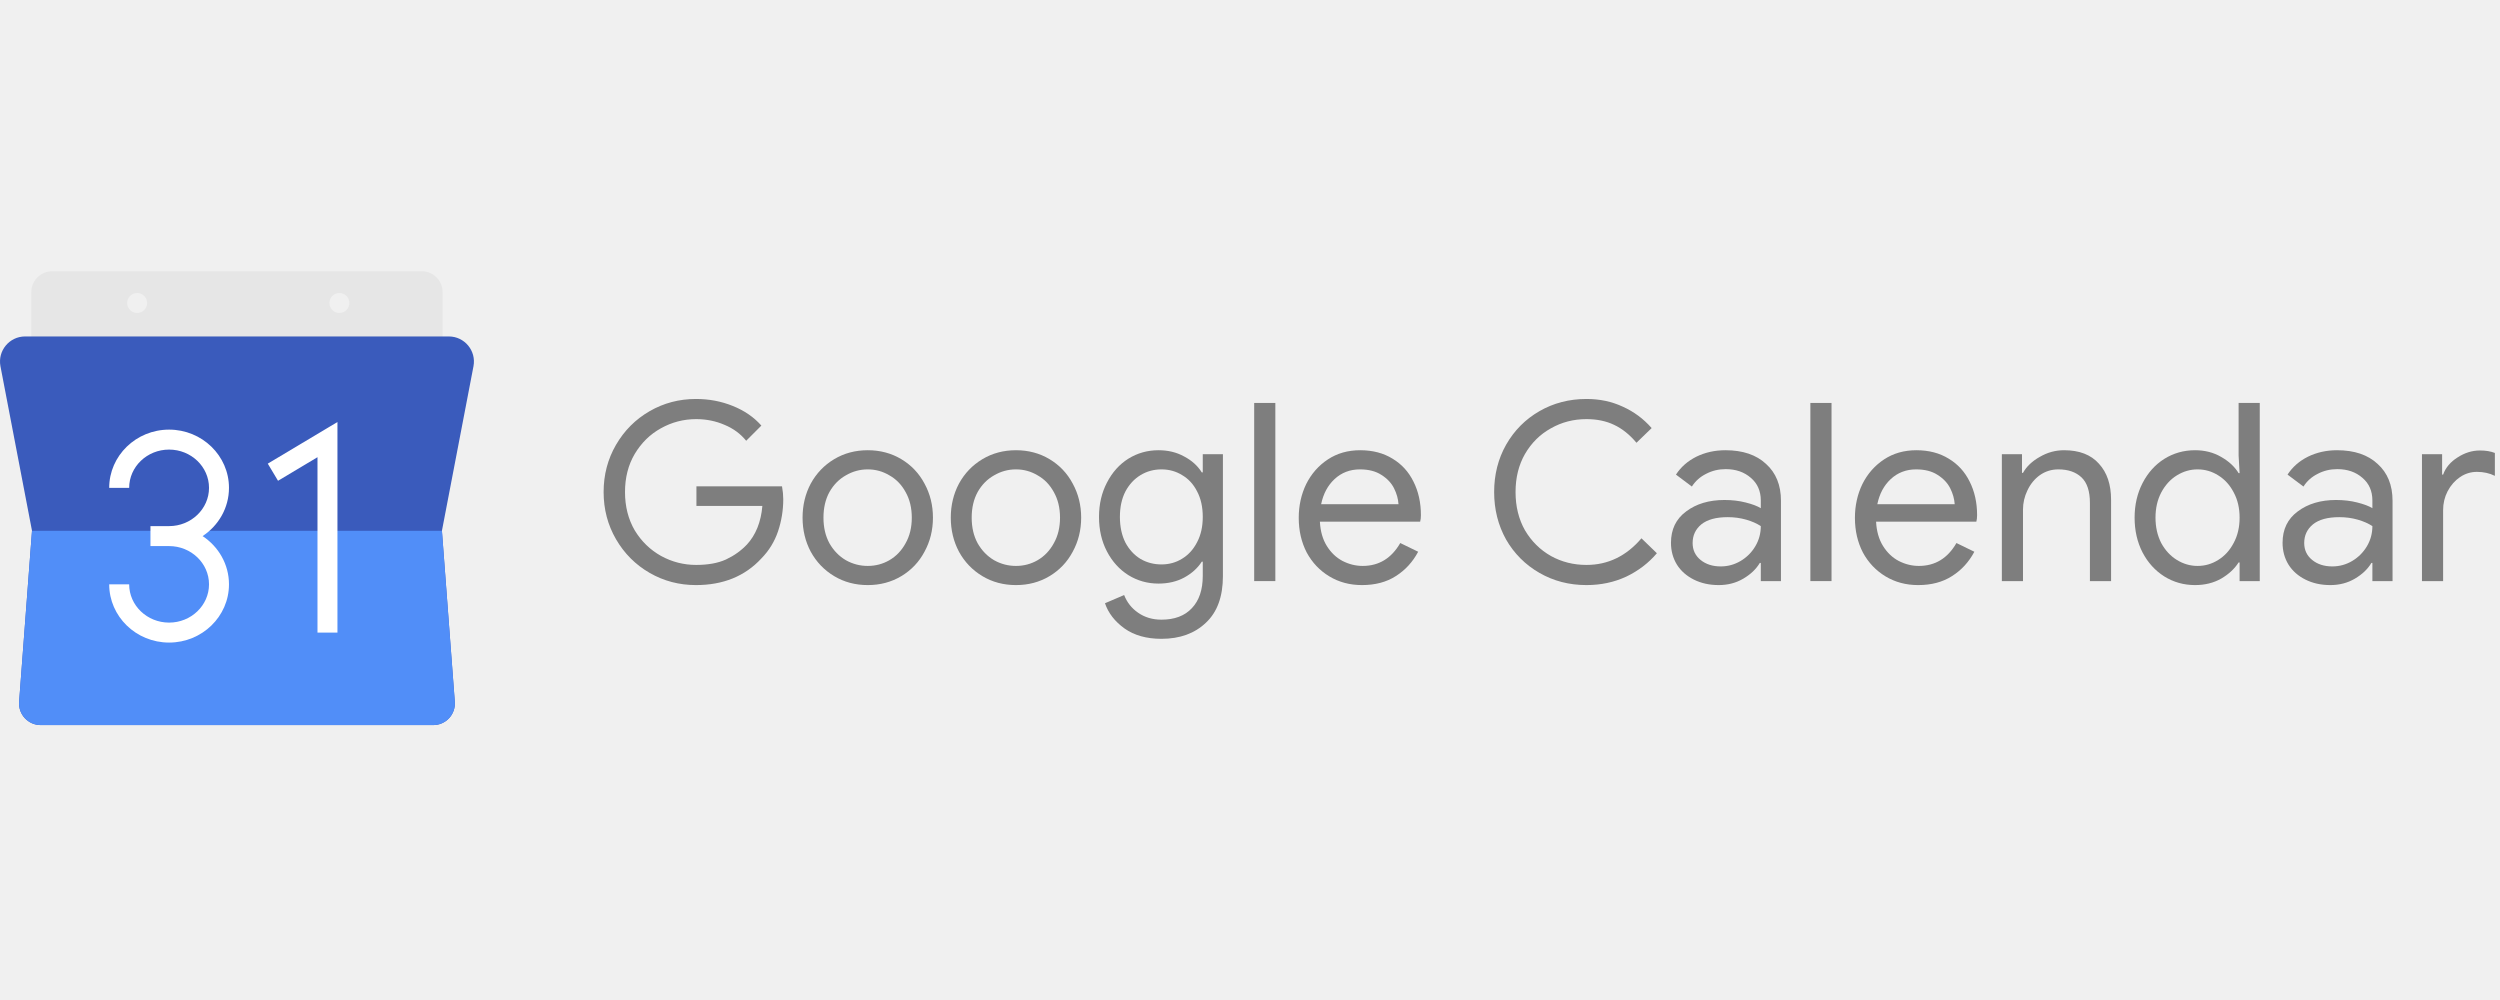
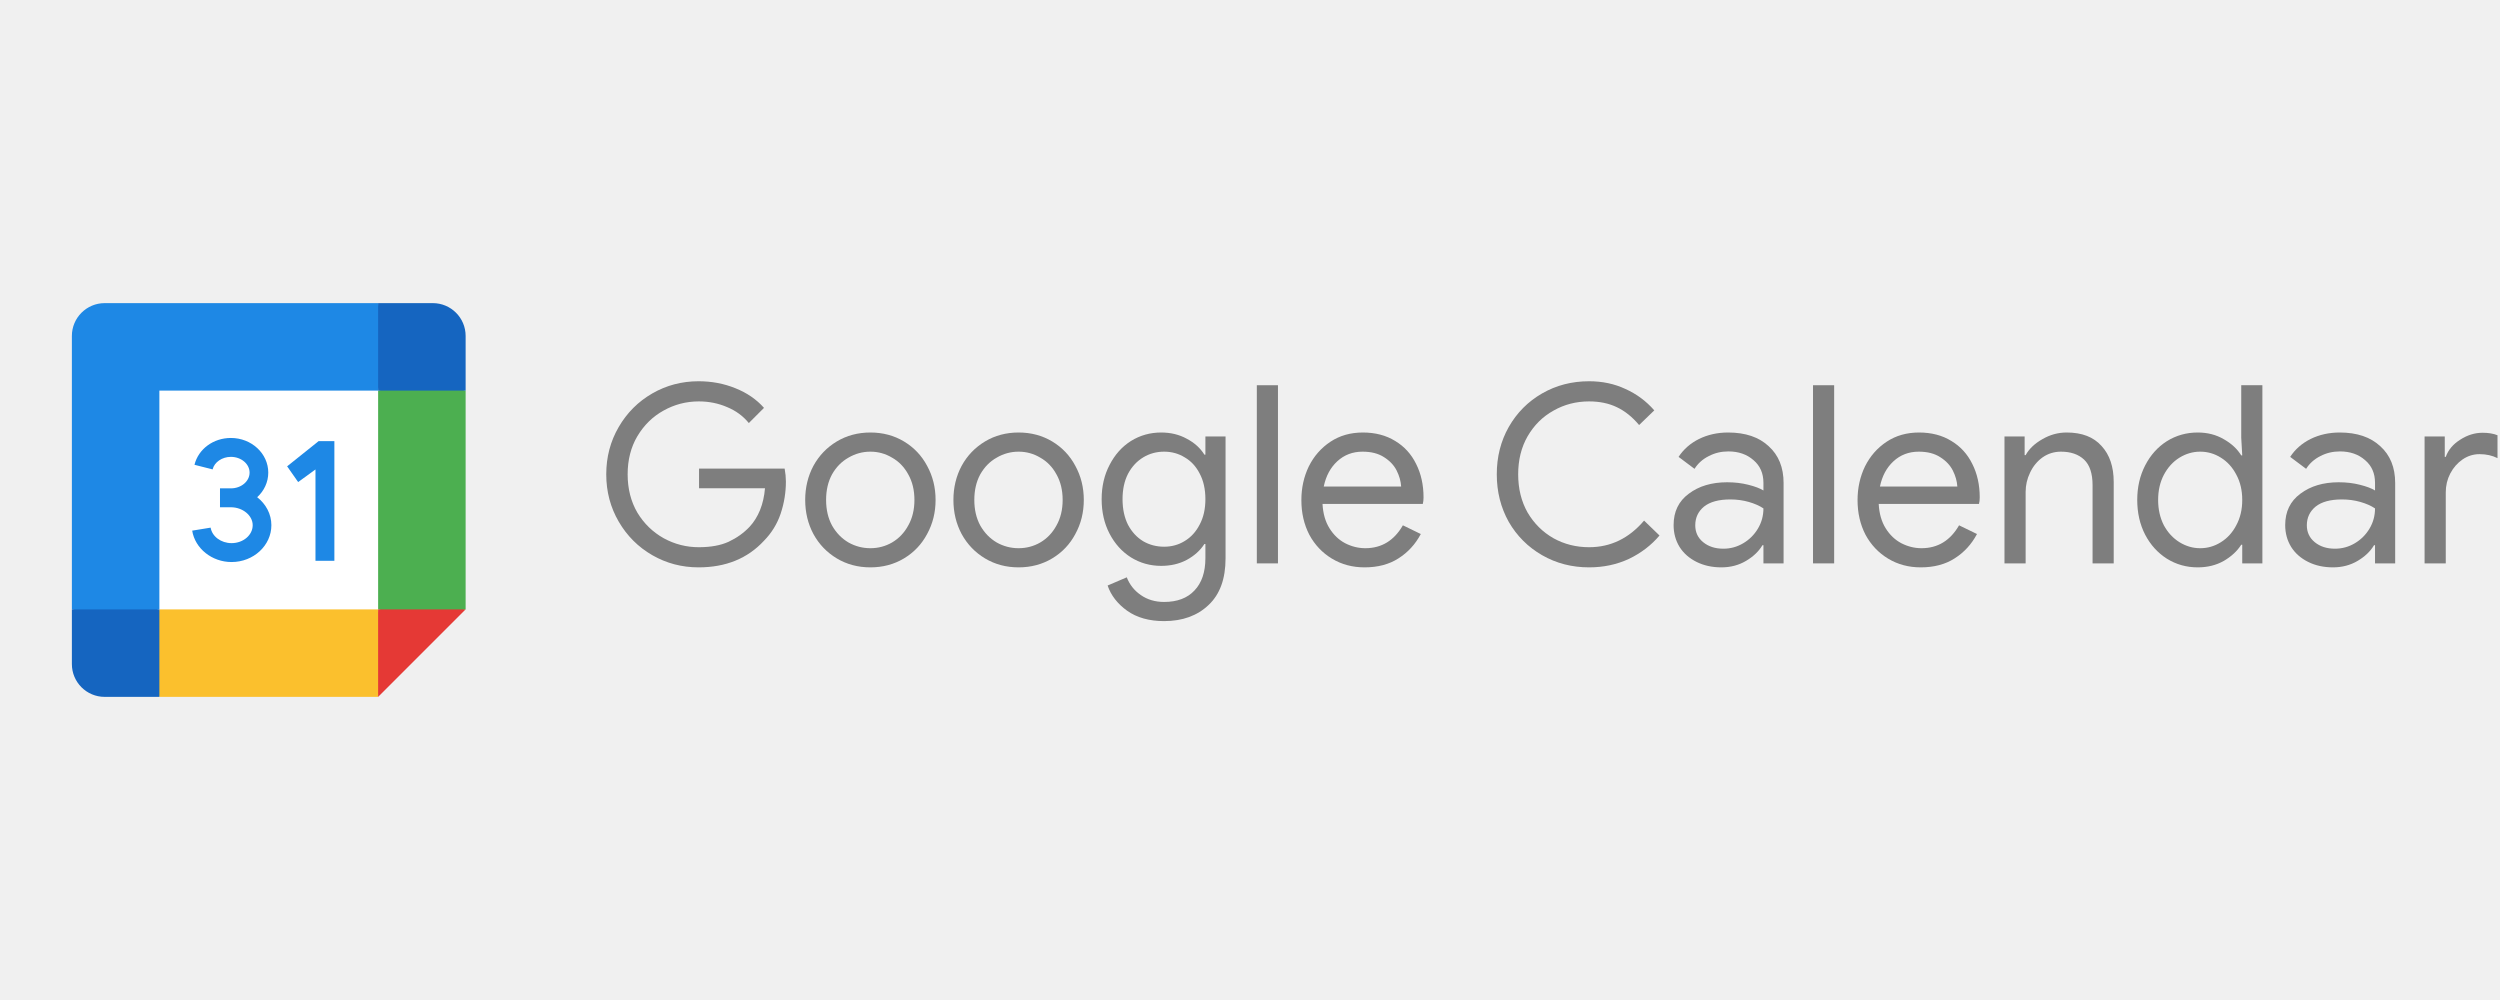
<svg xmlns="http://www.w3.org/2000/svg" width="400" height="160" viewBox="0 0 400 160" fill="none">
-   <path d="M67.479 43.398H8.348C6.506 43.398 5.013 44.893 5.013 46.735V57.83H70.816V46.735C70.816 44.893 69.321 43.398 67.479 43.398ZM21.943 50.074C21.062 50.074 20.346 49.358 20.346 48.477C20.346 47.595 21.062 46.88 21.943 46.88C22.825 46.88 23.54 47.595 23.54 48.477C23.54 49.358 22.825 50.074 21.943 50.074ZM54.303 50.074C53.422 50.074 52.706 49.358 52.706 48.477C52.706 47.595 53.422 46.88 54.303 46.88C55.185 46.88 55.901 47.595 55.901 48.477C55.901 49.358 55.185 50.074 54.303 50.074Z" fill="#E6E6E6" />
-   <path d="M75.756 58.604L70.709 84.923L72.77 112.292C72.922 114.3 71.333 116.014 69.316 116.014H6.511C4.496 116.014 2.905 114.3 3.057 112.292L5.12 84.923L0.073 58.604C-0.402 56.13 1.496 53.832 4.017 53.832H71.81C74.334 53.832 76.231 56.13 75.756 58.604Z" fill="#3A5BBC" />
-   <path d="M69.317 116.014H6.511C4.496 116.014 2.906 114.3 3.057 112.292L5.12 84.923H41.322H70.71L72.771 112.292C72.922 114.3 71.334 116.014 69.317 116.014Z" fill="#518EF8" />
-   <path d="M36.637 78.056C36.637 72.919 32.338 68.739 27.054 68.739C21.77 68.739 17.471 72.919 17.471 78.056H20.666C20.666 74.68 23.532 71.934 27.054 71.934C30.577 71.934 33.443 74.68 33.443 78.056C33.443 81.432 30.577 84.178 27.054 84.178H24.073V87.373H27.054C30.577 87.373 33.443 90.119 33.443 93.495C33.443 96.871 30.577 99.617 27.054 99.617C23.532 99.617 20.666 96.871 20.666 93.495H17.471C17.471 98.632 21.77 102.812 27.054 102.812C32.338 102.812 36.637 98.632 36.637 93.495C36.637 90.287 34.96 87.452 32.414 85.775C34.96 84.099 36.637 81.264 36.637 78.056Z" fill="white" />
-   <path d="M42.845 74.183L44.484 76.925L50.798 73.151V101.214H53.992V67.522L42.845 74.183Z" fill="white" />
-   <path d="M111.348 93.613C108.667 93.613 106.199 92.963 103.943 91.662C101.687 90.362 99.896 88.57 98.569 86.288C97.242 84.006 96.578 81.484 96.578 78.724C96.578 75.964 97.242 73.442 98.569 71.16C99.896 68.878 101.687 67.086 103.943 65.786C106.199 64.485 108.667 63.835 111.348 63.835C113.445 63.835 115.409 64.207 117.24 64.95C119.098 65.693 120.624 66.741 121.818 68.095L119.39 70.523C118.487 69.408 117.333 68.559 115.926 67.975C114.52 67.365 113.007 67.06 111.388 67.06C109.371 67.06 107.486 67.551 105.735 68.533C104.01 69.488 102.616 70.855 101.555 72.633C100.52 74.385 100.002 76.415 100.002 78.724C100.002 81.033 100.52 83.077 101.555 84.855C102.616 86.606 104.023 87.973 105.775 88.955C107.526 89.911 109.397 90.388 111.388 90.388C113.299 90.388 114.891 90.097 116.165 89.513C117.466 88.902 118.58 88.106 119.509 87.124C120.199 86.381 120.757 85.492 121.181 84.457C121.606 83.395 121.871 82.227 121.977 80.953H111.428V77.808H125.122C125.255 78.552 125.321 79.242 125.321 79.879C125.321 81.63 125.043 83.342 124.485 85.014C123.928 86.66 123.039 88.106 121.818 89.353C119.191 92.193 115.701 93.613 111.348 93.613Z" fill="#7E7E7E" />
-   <path d="M138.841 93.613C136.85 93.613 135.059 93.135 133.466 92.18C131.874 91.225 130.627 89.924 129.724 88.279C128.848 86.633 128.411 84.815 128.411 82.825C128.411 80.834 128.848 79.016 129.724 77.371C130.627 75.725 131.874 74.424 133.466 73.469C135.059 72.514 136.85 72.036 138.841 72.036C140.831 72.036 142.623 72.514 144.215 73.469C145.808 74.424 147.042 75.725 147.918 77.371C148.82 79.016 149.271 80.834 149.271 82.825C149.271 84.815 148.82 86.633 147.918 88.279C147.042 89.924 145.808 91.225 144.215 92.18C142.623 93.135 140.831 93.613 138.841 93.613ZM138.841 90.548C140.088 90.548 141.243 90.243 142.304 89.632C143.393 88.995 144.255 88.093 144.892 86.925C145.556 85.757 145.887 84.39 145.887 82.825C145.887 81.259 145.556 79.892 144.892 78.724C144.255 77.556 143.393 76.667 142.304 76.057C141.243 75.42 140.088 75.101 138.841 75.101C137.593 75.101 136.426 75.42 135.338 76.057C134.249 76.667 133.374 77.556 132.71 78.724C132.073 79.892 131.755 81.259 131.755 82.825C131.755 84.39 132.073 85.757 132.71 86.925C133.374 88.093 134.249 88.995 135.338 89.632C136.426 90.243 137.593 90.548 138.841 90.548Z" fill="#7E7E7E" />
-   <path d="M162.556 93.613C160.566 93.613 158.774 93.135 157.182 92.18C155.589 91.225 154.342 89.924 153.439 88.279C152.564 86.633 152.126 84.815 152.126 82.825C152.126 80.834 152.564 79.016 153.439 77.371C154.342 75.725 155.589 74.424 157.182 73.469C158.774 72.514 160.566 72.036 162.556 72.036C164.547 72.036 166.338 72.514 167.93 73.469C169.523 74.424 170.757 75.725 171.633 77.371C172.535 79.016 172.986 80.834 172.986 82.825C172.986 84.815 172.535 86.633 171.633 88.279C170.757 89.924 169.523 91.225 167.93 92.18C166.338 93.135 164.547 93.613 162.556 93.613ZM162.556 90.548C163.803 90.548 164.958 90.243 166.02 89.632C167.108 88.995 167.97 88.093 168.607 86.925C169.271 85.757 169.603 84.39 169.603 82.825C169.603 81.259 169.271 79.892 168.607 78.724C167.97 77.556 167.108 76.667 166.02 76.057C164.958 75.42 163.803 75.101 162.556 75.101C161.309 75.101 160.141 75.42 159.053 76.057C157.965 76.667 157.089 77.556 156.425 78.724C155.788 79.892 155.47 81.259 155.47 82.825C155.47 84.39 155.788 85.757 156.425 86.925C157.089 88.093 157.965 88.995 159.053 89.632C160.141 90.243 161.309 90.548 162.556 90.548Z" fill="#7E7E7E" />
-   <path d="M185.833 102.212C183.445 102.212 181.467 101.655 179.902 100.54C178.362 99.425 177.327 98.085 176.796 96.519L179.862 95.206C180.313 96.373 181.056 97.316 182.091 98.032C183.153 98.775 184.4 99.147 185.833 99.147C187.93 99.147 189.549 98.536 190.69 97.316C191.858 96.095 192.442 94.37 192.442 92.14V89.871H192.283C191.619 90.906 190.677 91.755 189.456 92.419C188.262 93.056 186.895 93.374 185.356 93.374C183.604 93.374 181.998 92.923 180.539 92.021C179.105 91.118 177.964 89.858 177.115 88.239C176.266 86.62 175.841 84.775 175.841 82.705C175.841 80.662 176.266 78.83 177.115 77.211C177.964 75.566 179.105 74.292 180.539 73.389C181.998 72.487 183.604 72.036 185.356 72.036C186.895 72.036 188.262 72.368 189.456 73.031C190.677 73.668 191.619 74.517 192.283 75.579H192.442V72.673H195.667V92.18C195.667 95.444 194.764 97.926 192.959 99.624C191.155 101.35 188.779 102.212 185.833 102.212ZM185.833 90.309C187.054 90.309 188.156 90.004 189.138 89.393C190.146 88.783 190.942 87.907 191.526 86.766C192.137 85.624 192.442 84.271 192.442 82.705C192.442 81.113 192.137 79.746 191.526 78.605C190.942 77.463 190.146 76.601 189.138 76.017C188.156 75.406 187.054 75.101 185.833 75.101C184.612 75.101 183.498 75.406 182.489 76.017C181.481 76.627 180.671 77.503 180.061 78.644C179.477 79.786 179.185 81.139 179.185 82.705C179.185 84.271 179.477 85.638 180.061 86.806C180.671 87.947 181.481 88.823 182.489 89.433C183.498 90.017 184.612 90.309 185.833 90.309Z" fill="#7E7E7E" />
-   <path d="M200.67 64.472H204.054V92.976H200.67V64.472Z" fill="#7E7E7E" />
-   <path d="M217.91 93.613C215.973 93.613 214.234 93.149 212.695 92.22C211.155 91.291 209.948 90.017 209.072 88.398C208.223 86.752 207.798 84.908 207.798 82.864C207.798 80.9 208.196 79.096 208.992 77.45C209.815 75.805 210.97 74.491 212.456 73.509C213.942 72.527 215.667 72.036 217.631 72.036C219.622 72.036 221.347 72.487 222.807 73.389C224.266 74.265 225.381 75.486 226.151 77.052C226.947 78.618 227.345 80.409 227.345 82.426C227.345 82.825 227.305 83.17 227.226 83.462H211.182C211.262 85.001 211.633 86.301 212.297 87.363C212.96 88.424 213.796 89.221 214.805 89.752C215.84 90.282 216.915 90.548 218.029 90.548C220.63 90.548 222.634 89.327 224.041 86.885L226.907 88.279C226.031 89.924 224.837 91.225 223.324 92.18C221.838 93.135 220.033 93.613 217.91 93.613ZM223.762 80.675C223.709 79.826 223.47 78.976 223.046 78.127C222.621 77.278 221.944 76.561 221.015 75.977C220.113 75.393 218.972 75.101 217.591 75.101C215.999 75.101 214.646 75.619 213.531 76.654C212.443 77.662 211.726 79.003 211.381 80.675H223.762Z" fill="#7E7E7E" />
-   <path d="M253.834 93.613C251.073 93.613 248.565 92.963 246.309 91.662C244.053 90.362 242.275 88.584 240.975 86.328C239.701 84.045 239.064 81.511 239.064 78.724C239.064 75.937 239.701 73.416 240.975 71.16C242.275 68.878 244.053 67.086 246.309 65.786C248.565 64.485 251.073 63.835 253.834 63.835C255.957 63.835 257.894 64.246 259.646 65.069C261.424 65.865 262.963 67.007 264.264 68.493L261.835 70.842C260.747 69.541 259.553 68.586 258.253 67.975C256.979 67.365 255.506 67.06 253.834 67.06C251.763 67.06 249.866 67.551 248.141 68.533C246.416 69.488 245.035 70.855 244 72.633C242.992 74.385 242.488 76.415 242.488 78.724C242.488 81.033 242.992 83.077 244 84.855C245.035 86.606 246.416 87.973 248.141 88.955C249.866 89.911 251.763 90.388 253.834 90.388C257.284 90.388 260.217 88.969 262.632 86.129L265.1 88.517C263.773 90.083 262.141 91.331 260.203 92.26C258.266 93.162 256.143 93.613 253.834 93.613Z" fill="#7E7E7E" />
-   <path d="M275 93.613C273.514 93.613 272.187 93.321 271.019 92.737C269.851 92.153 268.949 91.357 268.312 90.349C267.675 89.314 267.356 88.146 267.356 86.845C267.356 84.696 268.166 83.024 269.785 81.829C271.404 80.608 273.447 79.998 275.916 79.998C277.136 79.998 278.264 80.131 279.3 80.396C280.361 80.662 281.171 80.967 281.728 81.312V80.078C281.728 78.565 281.197 77.357 280.136 76.455C279.074 75.526 277.734 75.061 276.115 75.061C274.973 75.061 273.925 75.314 272.97 75.818C272.014 76.296 271.258 76.972 270.7 77.848L268.153 75.937C268.949 74.716 270.037 73.761 271.417 73.071C272.824 72.381 274.376 72.036 276.075 72.036C278.835 72.036 280.998 72.766 282.564 74.225C284.156 75.659 284.953 77.623 284.953 80.117V92.976H281.728V90.07H281.569C280.985 91.052 280.109 91.888 278.941 92.578C277.773 93.268 276.46 93.613 275 93.613ZM275.318 90.627C276.46 90.627 277.521 90.335 278.503 89.752C279.485 89.168 280.268 88.385 280.852 87.403C281.436 86.421 281.728 85.346 281.728 84.178C281.091 83.753 280.308 83.408 279.379 83.143C278.45 82.878 277.468 82.745 276.433 82.745C274.575 82.745 273.169 83.13 272.213 83.899C271.284 84.669 270.82 85.664 270.82 86.885C270.82 88 271.245 88.902 272.094 89.592C272.943 90.282 274.018 90.627 275.318 90.627Z" fill="#7E7E7E" />
-   <path d="M289.66 64.472H293.044V92.976H289.66V64.472Z" fill="#7E7E7E" />
-   <path d="M306.9 93.613C304.963 93.613 303.224 93.149 301.685 92.22C300.146 91.291 298.938 90.017 298.062 88.398C297.213 86.752 296.788 84.908 296.788 82.864C296.788 80.9 297.187 79.096 297.983 77.45C298.805 75.805 299.96 74.491 301.446 73.509C302.932 72.527 304.658 72.036 306.622 72.036C308.612 72.036 310.337 72.487 311.797 73.389C313.257 74.265 314.371 75.486 315.141 77.052C315.937 78.618 316.335 80.409 316.335 82.426C316.335 82.825 316.296 83.17 316.216 83.462H300.172C300.252 85.001 300.623 86.301 301.287 87.363C301.951 88.424 302.787 89.221 303.795 89.752C304.83 90.282 305.905 90.548 307.02 90.548C309.621 90.548 311.624 89.327 313.031 86.885L315.897 88.279C315.022 89.924 313.827 91.225 312.314 92.18C310.828 93.135 309.023 93.613 306.9 93.613ZM312.752 80.675C312.699 79.826 312.46 78.976 312.036 78.127C311.611 77.278 310.934 76.561 310.005 75.977C309.103 75.393 307.962 75.101 306.582 75.101C304.989 75.101 303.636 75.619 302.521 76.654C301.433 77.662 300.716 79.003 300.371 80.675H312.752Z" fill="#7E7E7E" />
-   <path d="M320.296 72.673H323.52V75.659H323.679C324.237 74.65 325.126 73.801 326.347 73.111C327.568 72.394 328.868 72.036 330.248 72.036C332.69 72.036 334.548 72.752 335.822 74.186C337.122 75.592 337.772 77.516 337.772 79.958V92.976H334.388V80.476C334.388 78.591 333.937 77.225 333.035 76.375C332.133 75.526 330.898 75.101 329.333 75.101C328.244 75.101 327.262 75.406 326.387 76.017C325.537 76.627 324.874 77.437 324.396 78.445C323.918 79.427 323.679 80.463 323.679 81.551V92.976H320.296V72.673Z" fill="#7E7E7E" />
-   <path d="M351.21 93.613C349.405 93.613 347.76 93.149 346.274 92.22C344.814 91.291 343.659 90.017 342.81 88.398C341.961 86.752 341.536 84.895 341.536 82.825C341.536 80.781 341.961 78.936 342.81 77.291C343.659 75.645 344.814 74.358 346.274 73.429C347.76 72.5 349.405 72.036 351.21 72.036C352.776 72.036 354.169 72.394 355.39 73.111C356.611 73.801 357.54 74.663 358.177 75.698H358.336L358.177 72.872V64.472H361.561V92.976H358.336V89.99H358.177C357.54 90.999 356.611 91.862 355.39 92.578C354.169 93.268 352.776 93.613 351.21 93.613ZM351.608 90.548C352.803 90.548 353.904 90.229 354.913 89.592C355.948 88.955 356.77 88.053 357.381 86.885C358.018 85.717 358.336 84.364 358.336 82.825C358.336 81.285 358.018 79.932 357.381 78.764C356.77 77.596 355.948 76.694 354.913 76.057C353.904 75.42 352.803 75.101 351.608 75.101C350.441 75.101 349.339 75.42 348.304 76.057C347.269 76.694 346.433 77.609 345.796 78.804C345.186 79.972 344.88 81.312 344.88 82.825C344.88 84.337 345.186 85.691 345.796 86.885C346.433 88.053 347.269 88.955 348.304 89.592C349.339 90.229 350.441 90.548 351.608 90.548Z" fill="#7E7E7E" />
-   <path d="M372.854 93.613C371.368 93.613 370.041 93.321 368.873 92.737C367.705 92.153 366.803 91.357 366.166 90.349C365.529 89.314 365.211 88.146 365.211 86.845C365.211 84.696 366.02 83.024 367.639 81.829C369.258 80.608 371.302 79.998 373.77 79.998C374.991 79.998 376.119 80.131 377.154 80.396C378.215 80.662 379.025 80.967 379.582 81.312V80.078C379.582 78.565 379.051 77.357 377.99 76.455C376.928 75.526 375.588 75.061 373.969 75.061C372.828 75.061 371.779 75.314 370.824 75.818C369.869 76.296 369.112 76.972 368.555 77.848L366.007 75.937C366.803 74.716 367.891 73.761 369.271 73.071C370.678 72.381 372.231 72.036 373.929 72.036C376.689 72.036 378.852 72.766 380.418 74.225C382.011 75.659 382.807 77.623 382.807 80.117V92.976H379.582V90.07H379.423C378.839 91.052 377.963 91.888 376.796 92.578C375.628 93.268 374.314 93.613 372.854 93.613ZM373.173 90.627C374.314 90.627 375.376 90.335 376.358 89.752C377.34 89.168 378.123 88.385 378.706 87.403C379.29 86.421 379.582 85.346 379.582 84.178C378.945 83.753 378.162 83.408 377.233 83.143C376.305 82.878 375.323 82.745 374.287 82.745C372.43 82.745 371.023 83.13 370.068 83.899C369.139 84.669 368.674 85.664 368.674 86.885C368.674 88 369.099 88.902 369.948 89.592C370.797 90.282 371.872 90.627 373.173 90.627Z" fill="#7E7E7E" />
-   <path d="M387.514 72.673H390.739V75.937H390.898C391.297 74.823 392.066 73.907 393.207 73.19C394.349 72.447 395.543 72.076 396.79 72.076C397.719 72.076 398.515 72.208 399.179 72.474V76.136C398.33 75.712 397.374 75.499 396.313 75.499C395.331 75.499 394.428 75.778 393.605 76.335C392.783 76.893 392.119 77.649 391.615 78.605C391.137 79.534 390.898 80.542 390.898 81.63V92.976H387.514V72.673Z" fill="#7E7E7E" />
+   <path d="M62.25 60.75H23.75V99.25H62.25V60.75Z" fill="white" />
+   <path d="M45.94 74.61L47.704 77.13L50.476 75.114V89.73H53.5V70.578H50.98L45.94 74.61Z" fill="#1E88E5" />
+   <path d="M41.15 79.554C42.244 78.549 42.923 77.156 42.923 75.618C42.923 72.561 40.24 70.074 36.943 70.074C34.14 70.074 31.742 71.84 31.116 74.367L34.016 75.103C34.304 73.942 35.535 73.098 36.943 73.098C38.592 73.098 39.934 74.228 39.934 75.618C39.934 77.007 38.592 78.138 36.943 78.138H35.199V81.162H36.943C38.835 81.162 40.431 82.476 40.431 84.032C40.431 85.614 38.916 86.902 37.052 86.902C35.368 86.902 33.93 85.835 33.702 84.421L30.75 84.903C31.209 87.766 33.917 89.926 37.05 89.926C40.562 89.926 43.42 87.282 43.42 84.032C43.42 82.242 42.538 80.635 41.15 79.554Z" fill="#1E88E5" />
+   <path d="M60.5 111.5H25.5L23.75 104.5L25.5 97.5H60.5L62.25 104.5L60.5 111.5Z" fill="#FBC02D" />
+   <path d="M67.5 99.25L74.5 97.5V62.5L67.5 60.75L60.5 62.5V97.5L67.5 99.25Z" fill="#4CAF50" />
+   <path d="M60.5 62.5L62.25 55.5L60.5 48.5H16.75C13.85 48.5 11.5 50.85 11.5 53.75V97.5L18.5 99.25L25.5 97.5V62.5H60.5Z" fill="#1E88E5" />
+   <path d="M60.5 97.5V111.5L74.5 97.5H60.5Z" fill="#E53935" />
+   <path d="M69.25 48.5H60.5V62.5H74.5V53.75C74.5 50.85 72.15 48.5 69.25 48.5Z" fill="#1565C0" />
+   <path d="M16.75 111.5H25.5V97.5H11.5V106.25C11.5 109.15 13.85 111.5 16.75 111.5Z" fill="#1565C0" />
+   <path d="M111.77 90.778C109.089 90.778 106.621 90.128 104.365 88.827C102.109 87.527 100.318 85.736 98.991 83.453C97.664 81.171 97 78.649 97 75.889C97 73.129 97.664 70.608 98.991 68.325C100.318 66.043 102.109 64.251 104.365 62.951C106.621 61.65 109.089 61 111.77 61C113.866 61 115.83 61.372 117.662 62.115C119.52 62.858 121.046 63.906 122.24 65.26L119.811 67.688C118.909 66.573 117.755 65.724 116.348 65.14C114.941 64.53 113.429 64.225 111.81 64.225C109.793 64.225 107.908 64.716 106.157 65.698C104.431 66.653 103.038 68.02 101.976 69.798C100.941 71.55 100.424 73.58 100.424 75.889C100.424 78.198 100.941 80.242 101.976 82.02C103.038 83.772 104.445 85.138 106.196 86.12C107.948 87.076 109.819 87.554 111.81 87.554C113.72 87.554 115.313 87.262 116.587 86.678C117.887 86.067 119.002 85.271 119.931 84.289C120.621 83.546 121.178 82.657 121.603 81.622C122.028 80.56 122.293 79.392 122.399 78.118H111.849V74.973H125.544C125.677 75.717 125.743 76.407 125.743 77.044C125.743 78.795 125.465 80.507 124.907 82.179C124.35 83.825 123.461 85.271 122.24 86.518C119.612 89.358 116.122 90.778 111.77 90.778Z" fill="#7E7E7E" />
+   <path d="M139.262 90.778C137.272 90.778 135.48 90.3 133.888 89.345C132.295 88.39 131.048 87.089 130.146 85.444C129.27 83.798 128.832 81.98 128.832 79.99C128.832 77.999 129.27 76.181 130.146 74.536C131.048 72.89 132.295 71.59 133.888 70.634C135.48 69.679 137.272 69.201 139.262 69.201C141.253 69.201 143.044 69.679 144.637 70.634C146.229 71.59 147.463 72.89 148.339 74.536C149.241 76.181 149.693 77.999 149.693 79.99C149.693 81.98 149.241 83.798 148.339 85.444C147.463 87.089 146.229 88.39 144.637 89.345C143.044 90.3 141.253 90.778 139.262 90.778ZM139.262 87.713C140.51 87.713 141.664 87.408 142.726 86.797C143.814 86.16 144.676 85.258 145.313 84.09C145.977 82.922 146.309 81.555 146.309 79.99C146.309 78.424 145.977 77.057 145.313 75.889C144.676 74.721 143.814 73.832 142.726 73.222C141.664 72.585 140.51 72.266 139.262 72.266C138.015 72.266 136.847 72.585 135.759 73.222C134.671 73.832 133.795 74.721 133.131 75.889C132.495 77.057 132.176 78.424 132.176 79.99C132.176 81.555 132.495 82.922 133.131 84.09C133.795 85.258 134.671 86.16 135.759 86.797C136.847 87.408 138.015 87.713 139.262 87.713Z" fill="#7E7E7E" />
+   <path d="M162.977 90.778C160.987 90.778 159.195 90.3 157.603 89.345C156.011 88.39 154.763 87.089 153.861 85.444C152.985 83.798 152.547 81.98 152.547 79.99C152.547 77.999 152.985 76.181 153.861 74.536C154.763 72.89 156.011 71.59 157.603 70.634C159.195 69.679 160.987 69.201 162.977 69.201C164.968 69.201 166.759 69.679 168.352 70.634C169.944 71.59 171.178 72.89 172.054 74.536C172.957 76.181 173.408 77.999 173.408 79.99C173.408 81.98 172.957 83.798 172.054 85.444C171.178 87.089 169.944 88.39 168.352 89.345C166.759 90.3 164.968 90.778 162.977 90.778ZM162.977 87.713C164.225 87.713 165.379 87.408 166.441 86.797C167.529 86.16 168.392 85.258 169.029 84.09C169.692 82.922 170.024 81.555 170.024 79.99C170.024 78.424 169.692 77.057 169.029 75.889C168.392 74.721 167.529 73.832 166.441 73.222C165.379 72.585 164.225 72.266 162.977 72.266C161.73 72.266 160.562 72.585 159.474 73.222C158.386 73.832 157.51 74.721 156.847 75.889C156.21 77.057 155.891 78.424 155.891 79.99C155.891 81.555 156.21 82.922 156.847 84.09C157.51 85.258 158.386 86.16 159.474 86.797C160.562 87.408 161.73 87.713 162.977 87.713Z" fill="#7E7E7E" />
+   <path d="M186.255 99.377C183.866 99.377 181.889 98.82 180.323 97.705C178.784 96.59 177.749 95.25 177.218 93.684L180.284 92.371C180.735 93.538 181.478 94.481 182.513 95.197C183.575 95.94 184.822 96.312 186.255 96.312C188.352 96.312 189.971 95.701 191.112 94.481C192.28 93.26 192.864 91.535 192.864 89.305V87.036H192.704C192.041 88.071 191.099 88.92 189.878 89.584C188.684 90.221 187.317 90.539 185.777 90.539C184.026 90.539 182.42 90.088 180.96 89.186C179.527 88.283 178.386 87.023 177.537 85.404C176.687 83.785 176.263 81.94 176.263 79.87C176.263 77.827 176.687 75.995 177.537 74.376C178.386 72.731 179.527 71.457 180.96 70.554C182.42 69.652 184.026 69.201 185.777 69.201C187.317 69.201 188.684 69.533 189.878 70.196C191.099 70.833 192.041 71.682 192.704 72.744H192.864V69.838H196.088V89.345C196.088 92.609 195.186 95.091 193.381 96.79C191.576 98.515 189.201 99.377 186.255 99.377ZM186.255 87.474C187.476 87.474 188.577 87.169 189.559 86.558C190.568 85.948 191.364 85.072 191.948 83.931C192.558 82.79 192.864 81.436 192.864 79.87C192.864 78.278 192.558 76.911 191.948 75.77C191.364 74.628 190.568 73.766 189.559 73.182C188.577 72.572 187.476 72.266 186.255 72.266C185.034 72.266 183.92 72.572 182.911 73.182C181.902 73.792 181.093 74.668 180.483 75.809C179.899 76.951 179.607 78.304 179.607 79.87C179.607 81.436 179.899 82.803 180.483 83.971C181.093 85.112 181.902 85.988 182.911 86.598C183.92 87.182 185.034 87.474 186.255 87.474Z" fill="#7E7E7E" />
+   <path d="M201.091 61.637H204.475V90.141H201.091V61.637Z" fill="#7E7E7E" />
+   <path d="M218.331 90.778C216.394 90.778 214.656 90.314 213.116 89.385C211.577 88.456 210.369 87.182 209.493 85.563C208.644 83.918 208.22 82.073 208.22 80.029C208.22 78.065 208.618 76.261 209.414 74.615C210.237 72.97 211.391 71.656 212.877 70.674C214.364 69.692 216.089 69.201 218.053 69.201C220.043 69.201 221.768 69.652 223.228 70.554C224.688 71.43 225.802 72.651 226.572 74.217C227.368 75.783 227.766 77.574 227.766 79.591C227.766 79.99 227.727 80.335 227.647 80.627H211.603C211.683 82.166 212.055 83.466 212.718 84.528C213.382 85.59 214.218 86.386 215.226 86.917C216.261 87.447 217.336 87.713 218.451 87.713C221.052 87.713 223.056 86.492 224.462 84.05L227.329 85.444C226.453 87.089 225.258 88.39 223.746 89.345C222.259 90.3 220.455 90.778 218.331 90.778ZM224.184 77.84C224.13 76.99 223.892 76.141 223.467 75.292C223.042 74.443 222.365 73.726 221.437 73.142C220.534 72.558 219.393 72.266 218.013 72.266C216.42 72.266 215.067 72.784 213.952 73.819C212.864 74.827 212.147 76.168 211.802 77.84H224.184Z" fill="#7E7E7E" />
+   <path d="M254.255 90.778C251.495 90.778 248.987 90.128 246.731 88.827C244.475 87.527 242.697 85.749 241.396 83.493C240.122 81.21 239.485 78.676 239.485 75.889C239.485 73.102 240.122 70.581 241.396 68.325C242.697 66.043 244.475 64.251 246.731 62.951C248.987 61.65 251.495 61 254.255 61C256.378 61 258.316 61.411 260.067 62.234C261.846 63.03 263.385 64.172 264.685 65.658L262.257 68.007C261.169 66.706 259.974 65.751 258.674 65.14C257.4 64.53 255.927 64.225 254.255 64.225C252.185 64.225 250.287 64.716 248.562 65.698C246.837 66.653 245.457 68.02 244.422 69.798C243.413 71.55 242.909 73.58 242.909 75.889C242.909 78.198 243.413 80.242 244.422 82.02C245.457 83.772 246.837 85.138 248.562 86.12C250.287 87.076 252.185 87.554 254.255 87.554C257.705 87.554 260.638 86.134 263.053 83.294L265.521 85.682C264.194 87.248 262.562 88.496 260.625 89.425C258.687 90.327 256.564 90.778 254.255 90.778Z" fill="#7E7E7E" />
+   <path d="M275.421 90.778C273.935 90.778 272.608 90.486 271.44 89.902C270.272 89.318 269.37 88.522 268.733 87.514C268.096 86.479 267.777 85.311 267.777 84.01C267.777 81.861 268.587 80.189 270.206 78.994C271.825 77.773 273.868 77.163 276.337 77.163C277.558 77.163 278.686 77.296 279.721 77.561C280.782 77.827 281.592 78.132 282.149 78.477V77.243C282.149 75.73 281.618 74.522 280.557 73.62C279.495 72.691 278.155 72.227 276.536 72.227C275.395 72.227 274.346 72.479 273.391 72.983C272.435 73.461 271.679 74.137 271.122 75.013L268.574 73.102C269.37 71.881 270.458 70.926 271.838 70.236C273.245 69.546 274.797 69.201 276.496 69.201C279.256 69.201 281.419 69.931 282.985 71.39C284.577 72.824 285.374 74.788 285.374 77.282V90.141H282.149V87.235H281.99C281.406 88.217 280.53 89.053 279.362 89.743C278.195 90.433 276.881 90.778 275.421 90.778ZM275.74 87.792C276.881 87.792 277.942 87.5 278.924 86.917C279.906 86.333 280.689 85.55 281.273 84.568C281.857 83.586 282.149 82.511 282.149 81.343C281.512 80.918 280.729 80.573 279.8 80.308C278.871 80.043 277.889 79.91 276.854 79.91C274.996 79.91 273.59 80.295 272.634 81.064C271.705 81.834 271.241 82.829 271.241 84.05C271.241 85.165 271.666 86.067 272.515 86.757C273.364 87.447 274.439 87.792 275.74 87.792Z" fill="#7E7E7E" />
+   <path d="M290.082 61.637H293.465V90.141H290.082V61.637Z" fill="#7E7E7E" />
+   <path d="M307.321 90.778C305.384 90.778 303.645 90.314 302.106 89.385C300.567 88.456 299.359 87.182 298.483 85.563C297.634 83.918 297.209 82.073 297.209 80.029C297.209 78.065 297.608 76.261 298.404 74.615C299.227 72.97 300.381 71.656 301.867 70.674C303.354 69.692 305.079 69.201 307.043 69.201C309.033 69.201 310.758 69.652 312.218 70.554C313.678 71.43 314.792 72.651 315.562 74.217C316.358 75.783 316.756 77.574 316.756 79.591C316.756 79.99 316.717 80.335 316.637 80.627H300.593C300.673 82.166 301.045 83.466 301.708 84.528C302.372 85.59 303.208 86.386 304.216 86.917C305.251 87.447 306.326 87.713 307.441 87.713C310.042 87.713 312.045 86.492 313.452 84.05L316.318 85.444C315.443 87.089 314.248 88.39 312.736 89.345C311.249 90.3 309.445 90.778 307.321 90.778ZM313.173 77.84C313.12 76.99 312.882 76.141 312.457 75.292C312.032 74.443 311.355 73.726 310.427 73.142C309.524 72.558 308.383 72.266 307.003 72.266C305.41 72.266 304.057 72.784 302.942 73.819C301.854 74.827 301.137 76.168 300.792 77.84H313.173Z" fill="#7E7E7E" />
+   <path d="M320.717 69.838H323.941V72.824H324.101C324.658 71.815 325.547 70.966 326.768 70.276C327.989 69.559 329.289 69.201 330.669 69.201C333.111 69.201 334.967 69.918 336.244 71.351C337.544 72.757 338.194 74.681 338.194 77.123V90.141H334.811V77.641C334.811 75.756 334.357 74.39 333.456 73.54C332.554 72.691 331.319 72.266 329.754 72.266C328.665 72.266 327.683 72.572 326.808 73.182C325.958 73.792 325.295 74.602 324.817 75.61C324.339 76.592 324.101 77.627 324.101 78.716V90.141H320.717V69.838Z" fill="#7E7E7E" />
+   <path d="M351.631 90.778C349.828 90.778 348.181 90.314 346.694 89.385C345.234 88.456 344.081 87.182 343.231 85.563C342.381 83.918 341.958 82.06 341.958 79.99C341.958 77.946 342.381 76.101 343.231 74.456C344.081 72.81 345.234 71.523 346.694 70.594C348.181 69.665 349.828 69.201 351.631 69.201C353.198 69.201 354.591 69.559 355.811 70.276C357.031 70.966 357.961 71.828 358.598 72.863H358.758L358.598 70.037V61.637H361.981V90.141H358.758V87.155H358.598C357.961 88.164 357.031 89.027 355.811 89.743C354.591 90.433 353.198 90.778 351.631 90.778ZM352.031 87.713C353.224 87.713 354.324 87.394 355.334 86.757C356.368 86.12 357.191 85.218 357.801 84.05C358.438 82.882 358.758 81.529 358.758 79.99C358.758 78.45 358.438 77.097 357.801 75.929C357.191 74.761 356.368 73.859 355.334 73.222C354.324 72.585 353.224 72.266 352.031 72.266C350.861 72.266 349.761 72.585 348.724 73.222C347.691 73.859 346.854 74.774 346.218 75.969C345.608 77.136 345.301 78.477 345.301 79.99C345.301 81.502 345.608 82.856 346.218 84.05C346.854 85.218 347.691 86.12 348.724 86.757C349.761 87.394 350.861 87.713 352.031 87.713Z" fill="#7E7E7E" />
+   <path d="M373.274 90.778C371.791 90.778 370.461 90.486 369.294 89.902C368.128 89.318 367.224 88.522 366.588 87.514C365.951 86.479 365.631 85.311 365.631 84.01C365.631 81.861 366.441 80.189 368.061 78.994C369.681 77.773 371.724 77.163 374.191 77.163C375.411 77.163 376.541 77.296 377.574 77.561C378.638 77.827 379.448 78.132 380.004 78.477V77.243C380.004 75.73 379.474 74.522 378.411 73.62C377.351 72.691 376.011 72.227 374.391 72.227C373.248 72.227 372.201 72.479 371.244 72.983C370.291 73.461 369.534 74.137 368.978 75.013L366.428 73.102C367.224 71.881 368.314 70.926 369.694 70.236C371.101 69.546 372.651 69.201 374.351 69.201C377.111 69.201 379.274 69.931 380.841 71.39C382.431 72.824 383.228 74.788 383.228 77.282V90.141H380.004V87.235H379.844C379.261 88.217 378.384 89.053 377.218 89.743C376.048 90.433 374.734 90.778 373.274 90.778ZM373.594 87.792C374.734 87.792 375.798 87.5 376.778 86.917C377.761 86.333 378.544 85.55 379.128 84.568C379.711 83.586 380.004 82.511 380.004 81.343C379.368 80.918 378.584 80.573 377.654 80.308C376.724 80.043 375.744 79.91 374.708 79.91C372.851 79.91 371.444 80.295 370.488 81.064C369.561 81.834 369.094 82.829 369.094 84.05C369.094 85.165 369.521 86.067 370.371 86.757C371.218 87.447 372.294 87.792 373.594 87.792Z" fill="#7E7E7E" />
+   <path d="M387.934 69.838H391.161V73.102H391.321C391.717 71.988 392.487 71.072 393.627 70.355C394.771 69.612 395.964 69.241 397.211 69.241C398.141 69.241 398.937 69.373 399.601 69.639V73.301C398.751 72.877 397.794 72.664 396.734 72.664C395.751 72.664 394.851 72.943 394.027 73.5C393.204 74.058 392.541 74.814 392.037 75.77C391.557 76.699 391.321 77.707 391.321 78.795V90.141H387.934V69.838Z" fill="#7E7E7E" />
</svg>
